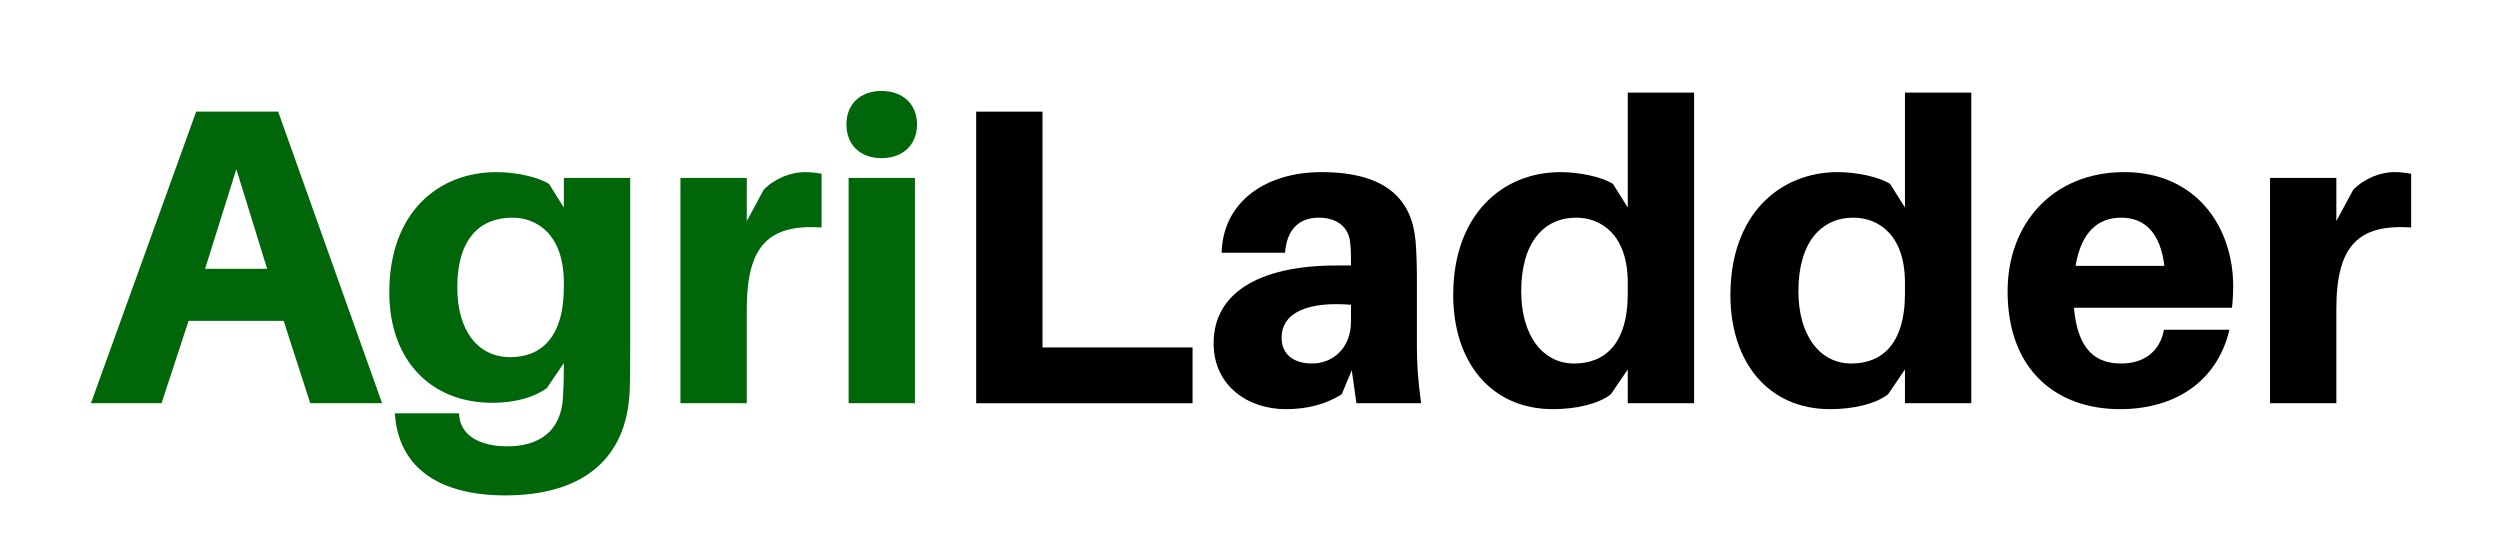
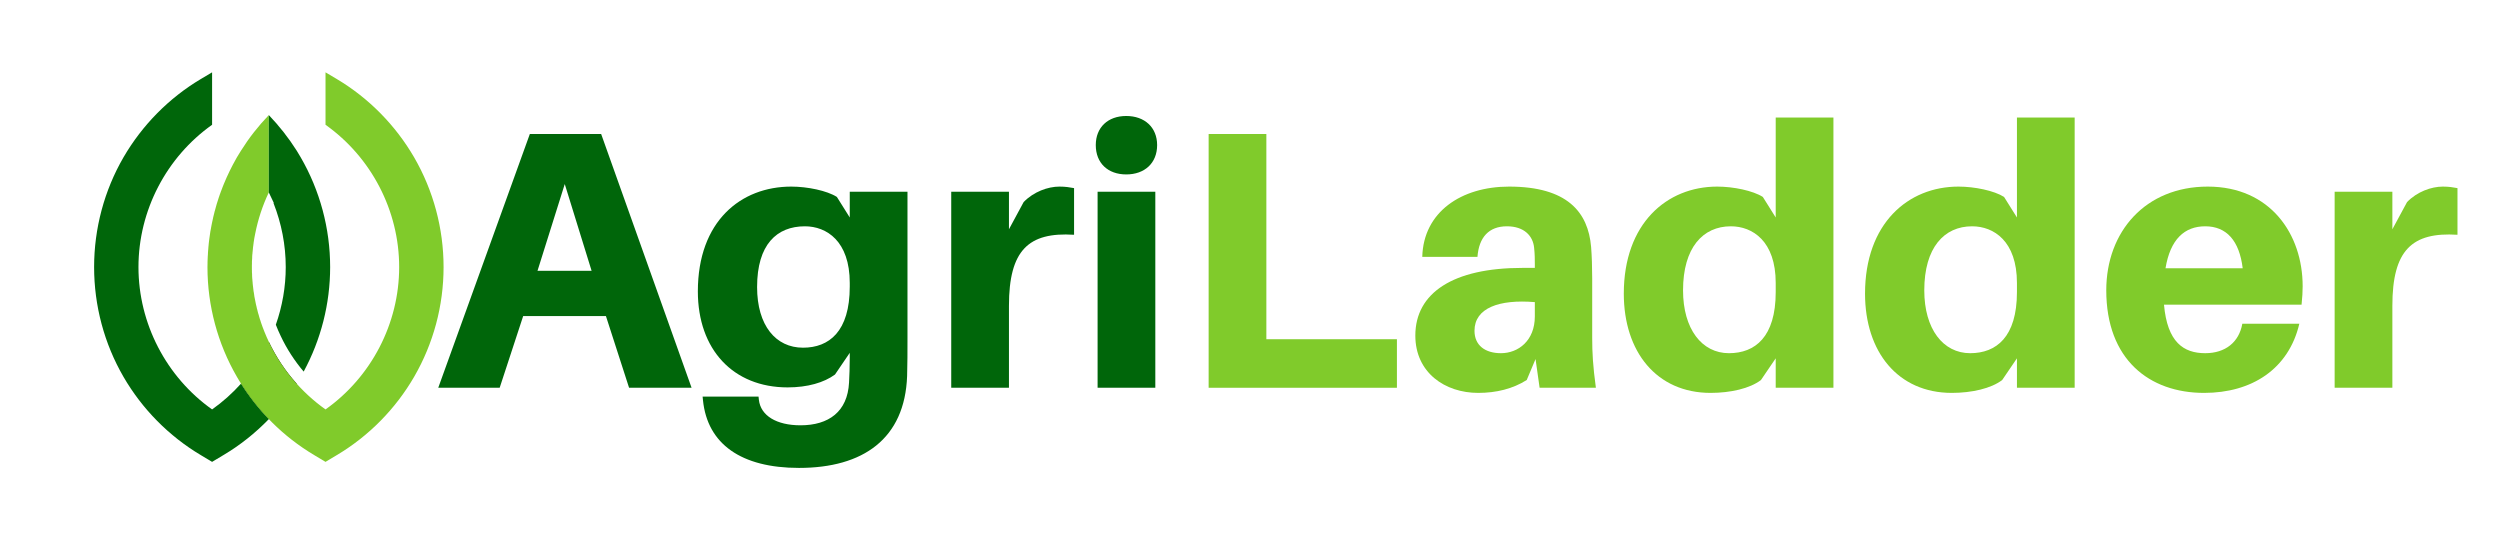
<svg xmlns="http://www.w3.org/2000/svg" width="180" zoomAndPan="magnify" viewBox="0 0 135 30" height="40" preserveAspectRatio="xMidYMid meet" version="1.0">
  <defs>
    <g />
+     <clipPath id="ec0798e36b">
+       <path d="M 126 10 L 132.82 10 L 132.82 21 L 126 21 Z M 126 10 " clip-rule="nonzero" />
+     </clipPath>
+     <clipPath id="a4cdcfe0ca">
+       <path d="M 5.082 3.898 L 15 3.898 L 15 24.949 L 5.082 24.949 Z M 5.082 3.898 " clip-rule="nonzero" />
+     </clipPath>
+     <clipPath id="567ab15112">
+       <path d="M 11 3.898 L 23.953 3.898 L 23.953 24.949 L 11 24.949 Z M 11 3.898 " clip-rule="nonzero" />
+     </clipPath>
  </defs>
  <g fill="#00660a" fill-opacity="1">
-     <g transform="translate(4.683718, 21.77419)">
+     <g transform="translate(23.46621, 20.93929)">
      <g>
-         <path d="M 10.633 -4.449 L 12.07 0 L 15.949 0 L 10.336 -15.746 L 5.91 -15.746 L 0.227 0 L 4.039 0 L 5.5 -4.449 Z M 8.078 -12.641 L 9.742 -7.258 L 6.391 -7.258 Z M 8.078 -12.641 " />
+         <path d="M 9.254 -3.871 L 10.504 0 L 13.879 0 L 8.996 -13.703 L 5.145 -13.703 L 0.199 0 L 3.516 0 L 4.785 -3.871 Z M 7.031 -11 L 8.48 -6.316 L 5.559 -6.316 Z M 7.031 -11 " />
      </g>
    </g>
  </g>
  <g fill="#00660a" fill-opacity="1">
-     <g transform="translate(20.42777, 21.77419)">
+     <g transform="translate(37.16802, 20.93929)">
      <g>
-         <path d="M 13.602 -12.164 L 10.02 -12.164 L 10.02 -10.566 L 9.219 -11.844 C 8.602 -12.23 7.395 -12.48 6.391 -12.48 C 3.262 -12.48 0.594 -10.336 0.594 -5.98 C 0.594 -2.375 2.785 -0.023 6.16 -0.023 C 7.395 -0.023 8.422 -0.32 9.105 -0.82 L 10.02 -2.168 L 10.02 -1.848 C 10.02 -1.277 9.996 -0.754 9.973 -0.32 C 9.879 1.484 8.719 2.328 6.961 2.328 C 5.477 2.328 4.496 1.734 4.383 0.754 L 4.359 0.547 L 0.891 0.547 L 0.914 0.777 C 1.188 3.492 3.285 4.977 6.867 4.977 C 10.84 4.977 13.441 3.172 13.578 -0.73 C 13.602 -1.391 13.602 -2.328 13.602 -3.082 Z M 7.121 -2.488 C 5.43 -2.488 4.266 -3.855 4.266 -6.254 C 4.266 -8.898 5.5 -10.02 7.234 -10.02 C 8.578 -10.02 10.02 -9.105 10.02 -6.504 L 10.02 -6.273 C 10.02 -3.492 8.738 -2.488 7.121 -2.488 Z M 7.121 -2.488 " />
+         <path d="M 11.836 -10.586 L 8.719 -10.586 L 8.719 -9.195 L 8.023 -10.305 C 7.488 -10.645 6.434 -10.863 5.559 -10.863 C 2.84 -10.863 0.516 -8.996 0.516 -5.203 C 0.516 -2.066 2.422 -0.02 5.363 -0.02 C 6.434 -0.02 7.328 -0.277 7.922 -0.715 L 8.719 -1.887 L 8.719 -1.609 C 8.719 -1.113 8.699 -0.656 8.68 -0.277 C 8.598 1.289 7.586 2.027 6.059 2.027 C 4.766 2.027 3.91 1.508 3.812 0.656 L 3.793 0.477 L 0.773 0.477 L 0.793 0.676 C 1.031 3.039 2.859 4.328 5.977 4.328 C 9.434 4.328 11.695 2.762 11.816 -0.637 C 11.836 -1.211 11.836 -2.027 11.836 -2.68 Z M 6.195 -2.164 C 4.727 -2.164 3.715 -3.355 3.715 -5.441 C 3.715 -7.746 4.785 -8.719 6.297 -8.719 C 7.465 -8.719 8.719 -7.922 8.719 -5.66 L 8.719 -5.461 C 8.719 -3.039 7.605 -2.164 6.195 -2.164 Z M 6.195 -2.164 " />
      </g>
    </g>
  </g>
  <g fill="#00660a" fill-opacity="1">
-     <g transform="translate(35.39603, 21.77419)">
+     <g transform="translate(50.19467, 20.93929)">
      <g>
-         <path d="M 8.055 -12.48 C 7.348 -12.48 6.457 -12.164 5.84 -11.523 L 4.93 -9.836 L 4.93 -12.164 L 1.348 -12.164 L 1.348 0 L 4.93 0 L 4.93 -5.09 C 4.93 -8.535 6.137 -9.676 8.969 -9.492 L 8.969 -12.391 C 8.695 -12.438 8.441 -12.48 8.055 -12.48 Z M 8.055 -12.48 " />
+         <path d="M 7.012 -10.863 C 6.395 -10.863 5.621 -10.586 5.082 -10.027 L 4.289 -8.559 L 4.289 -10.586 L 1.172 -10.586 L 1.172 0 L 4.289 0 L 4.289 -4.43 C 4.289 -7.426 5.344 -8.418 7.805 -8.262 L 7.805 -10.781 C 7.566 -10.824 7.348 -10.863 7.012 -10.863 Z M 7.012 -10.863 " />
      </g>
    </g>
  </g>
  <g fill="#00660a" fill-opacity="1">
-     <g transform="translate(44.47738, 21.77419)">
+     <g transform="translate(58.09803, 20.93929)">
      <g>
-         <path d="M 3.125 -16.863 C 1.984 -16.863 1.23 -16.156 1.23 -15.062 C 1.23 -13.941 1.984 -13.234 3.125 -13.234 C 4.266 -13.234 5.043 -13.941 5.043 -15.062 C 5.043 -16.156 4.266 -16.863 3.125 -16.863 Z M 4.93 0 L 4.93 -12.164 L 1.348 -12.164 L 1.348 0 Z M 4.93 0 " />
+         <path d="M 2.719 -14.676 C 1.727 -14.676 1.074 -14.059 1.074 -13.105 C 1.074 -12.133 1.727 -11.52 2.719 -11.52 C 3.715 -11.52 4.387 -12.133 4.387 -13.105 C 4.387 -14.059 3.715 -14.676 2.719 -14.676 Z M 4.289 0 L 4.289 -10.586 L 1.172 -10.586 L 1.172 0 Z M 4.289 0 " />
      </g>
    </g>
  </g>
-   <g fill="#000000" fill-opacity="1">
-     <g transform="translate(50.77243, 21.77419)">
+   <g fill="#80cb2b" fill-opacity="1">
+     <g transform="translate(63.57836, 20.93929)">
      <g>
-         <path d="M 13.625 -3.012 L 5.523 -3.012 L 5.523 -15.746 L 1.941 -15.746 L 1.941 0 L 13.625 0 Z M 13.625 -3.012 " />
+         <path d="M 11.855 -2.621 L 4.805 -2.621 L 4.805 -13.703 L 1.688 -13.703 L 1.688 0 L 11.855 0 Z M 11.855 -2.621 " />
      </g>
    </g>
  </g>
-   <g fill="#000000" fill-opacity="1">
-     <g transform="translate(64.80517, 21.77419)">
+   <g fill="#80cb2b" fill-opacity="1">
+     <g transform="translate(75.79083, 20.93929)">
      <g>
-         <path d="M 8.441 0 L 11.934 0 C 11.754 -1.348 11.707 -2.168 11.707 -3.082 L 11.707 -6.777 C 11.707 -7.484 11.684 -8.168 11.637 -8.738 C 11.457 -10.906 10.156 -12.48 6.551 -12.48 C 3.582 -12.48 1.23 -10.906 1.164 -8.125 L 4.586 -8.125 C 4.68 -9.332 5.293 -10.02 6.414 -10.02 C 7.484 -10.02 8.031 -9.426 8.102 -8.695 C 8.148 -8.285 8.148 -7.965 8.148 -7.645 L 8.148 -7.438 L 7.371 -7.438 C 3.082 -7.438 0.73 -5.887 0.73 -3.242 C 0.73 -0.938 2.578 0.32 4.633 0.32 C 5.75 0.32 6.777 0.07 7.645 -0.48 L 8.191 -1.781 Z M 6.047 -2.145 C 5.066 -2.145 4.402 -2.625 4.402 -3.535 C 4.402 -4.953 5.934 -5.5 8.148 -5.316 L 8.148 -4.426 C 8.148 -2.922 7.121 -2.145 6.047 -2.145 Z M 6.047 -2.145 " />
+         <path d="M 7.348 0 L 10.387 0 C 10.227 -1.172 10.188 -1.887 10.188 -2.68 L 10.188 -5.898 C 10.188 -6.512 10.168 -7.109 10.129 -7.605 C 9.969 -9.492 8.836 -10.863 5.699 -10.863 C 3.117 -10.863 1.074 -9.492 1.012 -7.07 L 3.992 -7.07 C 4.07 -8.121 4.605 -8.719 5.582 -8.719 C 6.512 -8.719 6.988 -8.203 7.051 -7.566 C 7.09 -7.207 7.09 -6.93 7.09 -6.652 L 7.09 -6.473 L 6.414 -6.473 C 2.68 -6.473 0.637 -5.125 0.637 -2.82 C 0.637 -0.812 2.242 0.277 4.031 0.277 C 5.004 0.277 5.898 0.059 6.652 -0.418 L 7.129 -1.551 Z M 5.262 -1.867 C 4.41 -1.867 3.832 -2.285 3.832 -3.078 C 3.832 -4.309 5.164 -4.785 7.09 -4.625 L 7.09 -3.852 C 7.09 -2.543 6.195 -1.867 5.262 -1.867 Z M 5.262 -1.867 " />
      </g>
    </g>
  </g>
-   <g fill="#000000" fill-opacity="1">
-     <g transform="translate(77.87958, 21.77419)">
+   <g fill="#80cb2b" fill-opacity="1">
+     <g transform="translate(87.16929, 20.93929)">
      <g>
-         <path d="M 13.602 -16.773 L 10.02 -16.773 L 10.02 -10.566 L 9.219 -11.844 C 8.602 -12.23 7.395 -12.48 6.391 -12.48 C 3.262 -12.48 0.594 -10.199 0.594 -5.84 C 0.594 -2.234 2.625 0.32 5.98 0.32 C 7.211 0.32 8.422 0.047 9.105 -0.48 L 10.02 -1.824 L 10.02 0 L 13.602 0 Z M 7.121 -2.145 C 5.43 -2.145 4.266 -3.652 4.266 -6.047 C 4.266 -8.695 5.5 -10.02 7.234 -10.02 C 8.578 -10.02 10.02 -9.105 10.02 -6.504 L 10.02 -5.934 C 10.02 -3.148 8.738 -2.145 7.121 -2.145 Z M 7.121 -2.145 " />
+         <path d="M 11.836 -14.594 L 8.719 -14.594 L 8.719 -9.195 L 8.023 -10.305 C 7.488 -10.645 6.434 -10.863 5.559 -10.863 C 2.84 -10.863 0.516 -8.875 0.516 -5.082 C 0.516 -1.945 2.285 0.277 5.203 0.277 C 6.273 0.277 7.328 0.039 7.922 -0.418 L 8.719 -1.59 L 8.719 0 L 11.836 0 Z M 6.195 -1.867 C 4.727 -1.867 3.715 -3.176 3.715 -5.262 C 3.715 -7.566 4.785 -8.719 6.297 -8.719 C 7.465 -8.719 8.719 -7.922 8.719 -5.66 L 8.719 -5.164 C 8.719 -2.742 7.605 -1.867 6.195 -1.867 Z M 6.195 -1.867 " />
      </g>
    </g>
  </g>
-   <g fill="#000000" fill-opacity="1">
-     <g transform="translate(92.84784, 21.77419)">
+   <g fill="#80cb2b" fill-opacity="1">
+     <g transform="translate(100.1959, 20.93929)">
      <g>
-         <path d="M 13.602 -16.773 L 10.02 -16.773 L 10.02 -10.566 L 9.219 -11.844 C 8.602 -12.23 7.395 -12.48 6.391 -12.48 C 3.262 -12.48 0.594 -10.199 0.594 -5.84 C 0.594 -2.234 2.625 0.32 5.98 0.32 C 7.211 0.32 8.422 0.047 9.105 -0.48 L 10.02 -1.824 L 10.02 0 L 13.602 0 Z M 7.121 -2.145 C 5.43 -2.145 4.266 -3.652 4.266 -6.047 C 4.266 -8.695 5.5 -10.02 7.234 -10.02 C 8.578 -10.02 10.02 -9.105 10.02 -6.504 L 10.02 -5.934 C 10.02 -3.148 8.738 -2.145 7.121 -2.145 Z M 7.121 -2.145 " />
+         <path d="M 11.836 -14.594 L 8.719 -14.594 L 8.719 -9.195 L 8.023 -10.305 C 7.488 -10.645 6.434 -10.863 5.559 -10.863 C 2.84 -10.863 0.516 -8.875 0.516 -5.082 C 0.516 -1.945 2.285 0.277 5.203 0.277 C 6.273 0.277 7.328 0.039 7.922 -0.418 L 8.719 -1.59 L 8.719 0 L 11.836 0 Z M 6.195 -1.867 C 4.727 -1.867 3.715 -3.176 3.715 -5.262 C 3.715 -7.566 4.785 -8.719 6.297 -8.719 C 7.465 -8.719 8.719 -7.922 8.719 -5.66 L 8.719 -5.164 C 8.719 -2.742 7.605 -1.867 6.195 -1.867 Z M 6.195 -1.867 " />
      </g>
    </g>
  </g>
-   <g fill="#000000" fill-opacity="1">
-     <g transform="translate(107.8161, 21.77419)">
+   <g fill="#80cb2b" fill-opacity="1">
+     <g transform="translate(113.2226, 20.93929)">
      <g>
-         <path d="M 12.777 -6.297 C 12.777 -9.539 10.77 -12.48 6.891 -12.48 C 3.035 -12.48 0.594 -9.699 0.594 -6.047 C 0.594 -1.758 3.262 0.32 6.664 0.32 C 9.629 0.32 11.91 -1.164 12.574 -3.969 L 9.035 -3.969 C 8.832 -2.828 7.988 -2.145 6.73 -2.145 C 5.387 -2.145 4.383 -2.828 4.176 -5.156 L 12.711 -5.156 C 12.758 -5.59 12.777 -5.98 12.777 -6.297 Z M 6.73 -10.02 C 8.055 -10.02 8.855 -9.129 9.059 -7.418 L 4.266 -7.418 C 4.562 -9.219 5.453 -10.02 6.73 -10.02 Z M 6.73 -10.02 " />
+         <path d="M 11.121 -5.48 C 11.121 -8.301 9.371 -10.863 5.996 -10.863 C 2.641 -10.863 0.516 -8.441 0.516 -5.262 C 0.516 -1.527 2.84 0.277 5.797 0.277 C 8.379 0.277 10.367 -1.012 10.941 -3.457 L 7.863 -3.457 C 7.684 -2.461 6.949 -1.867 5.859 -1.867 C 4.688 -1.867 3.812 -2.461 3.633 -4.488 L 11.062 -4.488 C 11.102 -4.863 11.121 -5.203 11.121 -5.48 Z M 5.859 -8.719 C 7.012 -8.719 7.703 -7.941 7.883 -6.453 L 3.715 -6.453 C 3.973 -8.023 4.746 -8.719 5.859 -8.719 Z M 5.859 -8.719 " />
      </g>
    </g>
  </g>
-   <g fill="#000000" fill-opacity="1">
-     <g transform="translate(121.2328, 21.77419)">
-       <g>
-         <path d="M 8.055 -12.48 C 7.348 -12.48 6.457 -12.164 5.84 -11.523 L 4.93 -9.836 L 4.93 -12.164 L 1.348 -12.164 L 1.348 0 L 4.93 0 L 4.93 -5.09 C 4.93 -8.535 6.137 -9.676 8.969 -9.492 L 8.969 -12.391 C 8.695 -12.438 8.441 -12.48 8.055 -12.48 Z M 8.055 -12.48 " />
+   <g clip-path="url(#ec0798e36b)">
+     <g fill="#80cb2b" fill-opacity="1">
+       <g transform="translate(124.8989, 20.93929)">
+         <g>
+           <path d="M 7.012 -10.863 C 6.395 -10.863 5.621 -10.586 5.082 -10.027 L 4.289 -8.559 L 4.289 -10.586 L 1.172 -10.586 L 1.172 0 L 4.289 0 L 4.289 -4.43 C 4.289 -7.426 5.344 -8.418 7.805 -8.262 L 7.805 -10.781 C 7.566 -10.824 7.348 -10.863 7.012 -10.863 Z M 7.012 -10.863 " />
+         </g>
      </g>
    </g>
  </g>
+   <path fill="#100f0d" d="M 14.516 18.457 C 14.125 19.273 13.621 20.039 13.016 20.715 C 13.449 21.406 13.953 22.047 14.516 22.633 C 15.078 22.047 15.582 21.406 16.02 20.715 C 15.41 20.039 14.906 19.273 14.516 18.457 " fill-opacity="1" fill-rule="nonzero" />
+   <g clip-path="url(#a4cdcfe0ca)">
+     <path fill="#00660a" d="M 11.453 22.109 C 8.984 20.359 7.477 17.477 7.477 14.422 C 7.477 11.371 8.984 8.488 11.453 6.738 L 11.453 3.906 L 10.84 4.27 C 9.117 5.297 7.676 6.762 6.668 8.496 C 5.629 10.289 5.082 12.34 5.082 14.422 C 5.082 16.508 5.629 18.555 6.668 20.348 C 7.676 22.086 9.117 23.547 10.84 24.574 L 11.453 24.941 L 12.066 24.574 C 12.969 24.039 13.789 23.383 14.516 22.633 C 13.953 22.047 13.449 21.406 13.016 20.715 C 12.551 21.234 12.027 21.703 11.453 22.109 " fill-opacity="1" fill-rule="nonzero" />
+   </g>
+   <g clip-path="url(#567ab15112)">
+     <path fill="#80cb2b" d="M 22.363 8.496 C 21.355 6.762 19.914 5.297 18.191 4.27 L 17.578 3.906 L 17.578 6.738 C 20.047 8.488 21.555 11.371 21.555 14.422 C 21.555 17.477 20.047 20.359 17.578 22.109 C 16.25 21.168 15.203 19.902 14.516 18.457 C 14.352 18.109 14.207 17.75 14.082 17.383 L 14.082 17.375 C 14.07 17.34 14.059 17.301 14.047 17.266 C 14.043 17.258 14.043 17.254 14.039 17.25 C 14.031 17.215 14.02 17.18 14.008 17.145 C 14.004 17.137 14.004 17.129 14 17.121 C 13.992 17.086 13.98 17.055 13.973 17.02 C 13.969 17.012 13.965 17 13.965 16.992 C 13.953 16.961 13.945 16.926 13.934 16.895 C 13.934 16.883 13.93 16.875 13.926 16.863 C 13.918 16.832 13.91 16.797 13.902 16.766 C 13.898 16.754 13.895 16.746 13.895 16.734 C 13.887 16.703 13.879 16.668 13.867 16.637 C 13.867 16.629 13.863 16.617 13.863 16.609 C 13.855 16.574 13.848 16.539 13.84 16.508 C 13.836 16.5 13.836 16.492 13.832 16.484 C 13.824 16.449 13.816 16.41 13.809 16.375 C 13.785 16.254 13.762 16.133 13.738 16.016 C 13.738 16.008 13.738 16 13.734 15.992 C 13.73 15.961 13.727 15.934 13.723 15.906 C 13.719 15.887 13.715 15.871 13.715 15.855 C 13.711 15.828 13.707 15.805 13.703 15.777 C 13.699 15.758 13.695 15.738 13.691 15.719 C 13.691 15.695 13.688 15.672 13.684 15.648 C 13.68 15.625 13.68 15.605 13.676 15.586 C 13.672 15.562 13.668 15.539 13.668 15.516 C 13.664 15.492 13.66 15.469 13.66 15.449 C 13.656 15.426 13.652 15.402 13.652 15.379 C 13.648 15.355 13.648 15.336 13.645 15.312 C 13.645 15.289 13.641 15.266 13.641 15.246 C 13.637 15.223 13.633 15.199 13.633 15.176 C 13.633 15.152 13.629 15.129 13.629 15.109 C 13.625 15.086 13.625 15.059 13.621 15.035 C 13.621 15.016 13.621 14.992 13.617 14.973 C 13.617 14.945 13.617 14.922 13.613 14.898 C 13.613 14.875 13.613 14.855 13.613 14.836 C 13.609 14.809 13.609 14.781 13.609 14.754 C 13.609 14.734 13.605 14.719 13.605 14.699 C 13.605 14.668 13.605 14.637 13.605 14.609 C 13.605 14.594 13.602 14.578 13.602 14.562 C 13.602 14.516 13.602 14.469 13.602 14.422 C 13.602 14.383 13.602 14.34 13.602 14.301 C 13.602 14.285 13.605 14.27 13.605 14.258 C 13.605 14.23 13.605 14.203 13.605 14.176 C 13.605 14.16 13.605 14.141 13.605 14.125 C 13.609 14.102 13.609 14.078 13.609 14.051 C 13.609 14.035 13.613 14.016 13.613 13.996 C 13.613 13.977 13.613 13.953 13.617 13.93 C 13.617 13.91 13.617 13.891 13.617 13.871 C 13.621 13.852 13.621 13.828 13.621 13.805 C 13.625 13.785 13.625 13.766 13.625 13.75 C 13.629 13.727 13.629 13.703 13.633 13.684 C 13.633 13.664 13.637 13.645 13.637 13.625 C 13.641 13.602 13.641 13.578 13.645 13.555 C 13.648 13.516 13.652 13.477 13.656 13.441 C 13.656 13.422 13.656 13.406 13.66 13.391 C 13.664 13.367 13.664 13.344 13.668 13.32 C 13.672 13.301 13.672 13.285 13.676 13.27 C 13.676 13.246 13.68 13.223 13.684 13.199 C 13.688 13.184 13.688 13.168 13.691 13.152 C 13.691 13.125 13.695 13.102 13.699 13.078 C 13.703 13.062 13.703 13.051 13.707 13.035 C 13.711 13.008 13.715 12.984 13.719 12.957 C 13.719 12.945 13.723 12.934 13.723 12.922 C 13.73 12.895 13.734 12.867 13.738 12.836 C 13.75 12.762 13.766 12.688 13.781 12.617 C 13.934 11.844 14.18 11.094 14.516 10.391 L 14.516 6.215 C 13.953 6.801 13.449 7.441 13.016 8.133 C 12.938 8.254 12.863 8.375 12.793 8.496 C 12.781 8.52 12.77 8.539 12.758 8.559 C 12.504 9.004 12.281 9.465 12.086 9.938 C 12.062 9.996 12.039 10.055 12.016 10.113 C 11.992 10.172 11.969 10.23 11.949 10.293 L 11.945 10.297 C 11.926 10.355 11.902 10.41 11.883 10.469 C 11.883 10.473 11.883 10.477 11.879 10.477 C 11.859 10.535 11.84 10.594 11.82 10.652 C 11.82 10.652 11.82 10.656 11.816 10.66 C 11.797 10.719 11.781 10.773 11.762 10.832 C 11.762 10.836 11.758 10.84 11.758 10.844 C 11.738 10.902 11.723 10.957 11.703 11.016 C 11.703 11.02 11.703 11.023 11.699 11.031 C 11.684 11.086 11.668 11.141 11.652 11.199 C 11.648 11.203 11.648 11.211 11.648 11.215 C 11.633 11.27 11.617 11.328 11.602 11.383 C 11.598 11.391 11.598 11.395 11.594 11.402 C 11.582 11.457 11.566 11.512 11.555 11.566 C 11.551 11.574 11.551 11.586 11.547 11.594 C 11.535 11.645 11.523 11.699 11.508 11.754 C 11.508 11.762 11.504 11.773 11.504 11.781 C 11.492 11.836 11.48 11.887 11.469 11.938 C 11.465 11.949 11.465 11.961 11.461 11.973 C 11.449 12.023 11.438 12.074 11.43 12.125 C 11.426 12.141 11.426 12.152 11.422 12.164 C 11.41 12.215 11.402 12.266 11.395 12.312 C 11.391 12.328 11.387 12.344 11.387 12.359 C 11.379 12.406 11.367 12.453 11.359 12.504 C 11.359 12.52 11.355 12.535 11.352 12.555 C 11.348 12.598 11.34 12.645 11.332 12.691 C 11.328 12.711 11.328 12.73 11.324 12.75 C 11.316 12.793 11.312 12.84 11.305 12.883 C 11.301 12.902 11.301 12.926 11.297 12.945 C 11.293 12.988 11.285 13.031 11.281 13.074 C 11.277 13.098 11.277 13.121 11.273 13.145 C 11.27 13.184 11.266 13.223 11.262 13.266 C 11.258 13.289 11.258 13.316 11.254 13.34 C 11.25 13.379 11.246 13.418 11.246 13.457 C 11.242 13.484 11.238 13.512 11.238 13.539 C 11.234 13.578 11.234 13.613 11.23 13.648 C 11.227 13.68 11.227 13.711 11.227 13.742 C 11.223 13.773 11.219 13.809 11.219 13.844 C 11.219 13.875 11.215 13.91 11.215 13.945 C 11.215 13.977 11.211 14.004 11.211 14.035 C 11.211 14.074 11.207 14.117 11.207 14.156 C 11.207 14.18 11.207 14.203 11.207 14.23 C 11.207 14.293 11.203 14.359 11.203 14.422 C 11.203 16.508 11.754 18.555 12.793 20.348 C 12.828 20.41 12.863 20.469 12.902 20.531 C 12.902 20.535 12.906 20.535 12.906 20.539 C 13.906 22.195 15.305 23.586 16.965 24.574 L 17.578 24.941 L 18.191 24.574 C 19.914 23.547 21.355 22.086 22.363 20.348 C 23.402 18.555 23.953 16.508 23.953 14.422 C 23.953 12.34 23.402 10.289 22.363 8.496 " fill-opacity="1" fill-rule="nonzero" />
+   </g>
+   <path fill="#00660a" d="M 14.773 10.977 C 15.199 12.062 15.43 13.23 15.43 14.422 C 15.43 15.496 15.242 16.547 14.895 17.535 C 14.977 17.742 15.062 17.949 15.16 18.148 C 15.488 18.844 15.906 19.484 16.398 20.066 C 17.332 18.34 17.828 16.398 17.828 14.422 C 17.828 12.34 17.277 10.289 16.238 8.496 C 16.168 8.375 16.094 8.254 16.02 8.133 C 15.582 7.441 15.078 6.801 14.516 6.215 L 14.516 10.391 L 14.781 10.949 L 14.773 10.977 " fill-opacity="1" fill-rule="nonzero" />
</svg>
